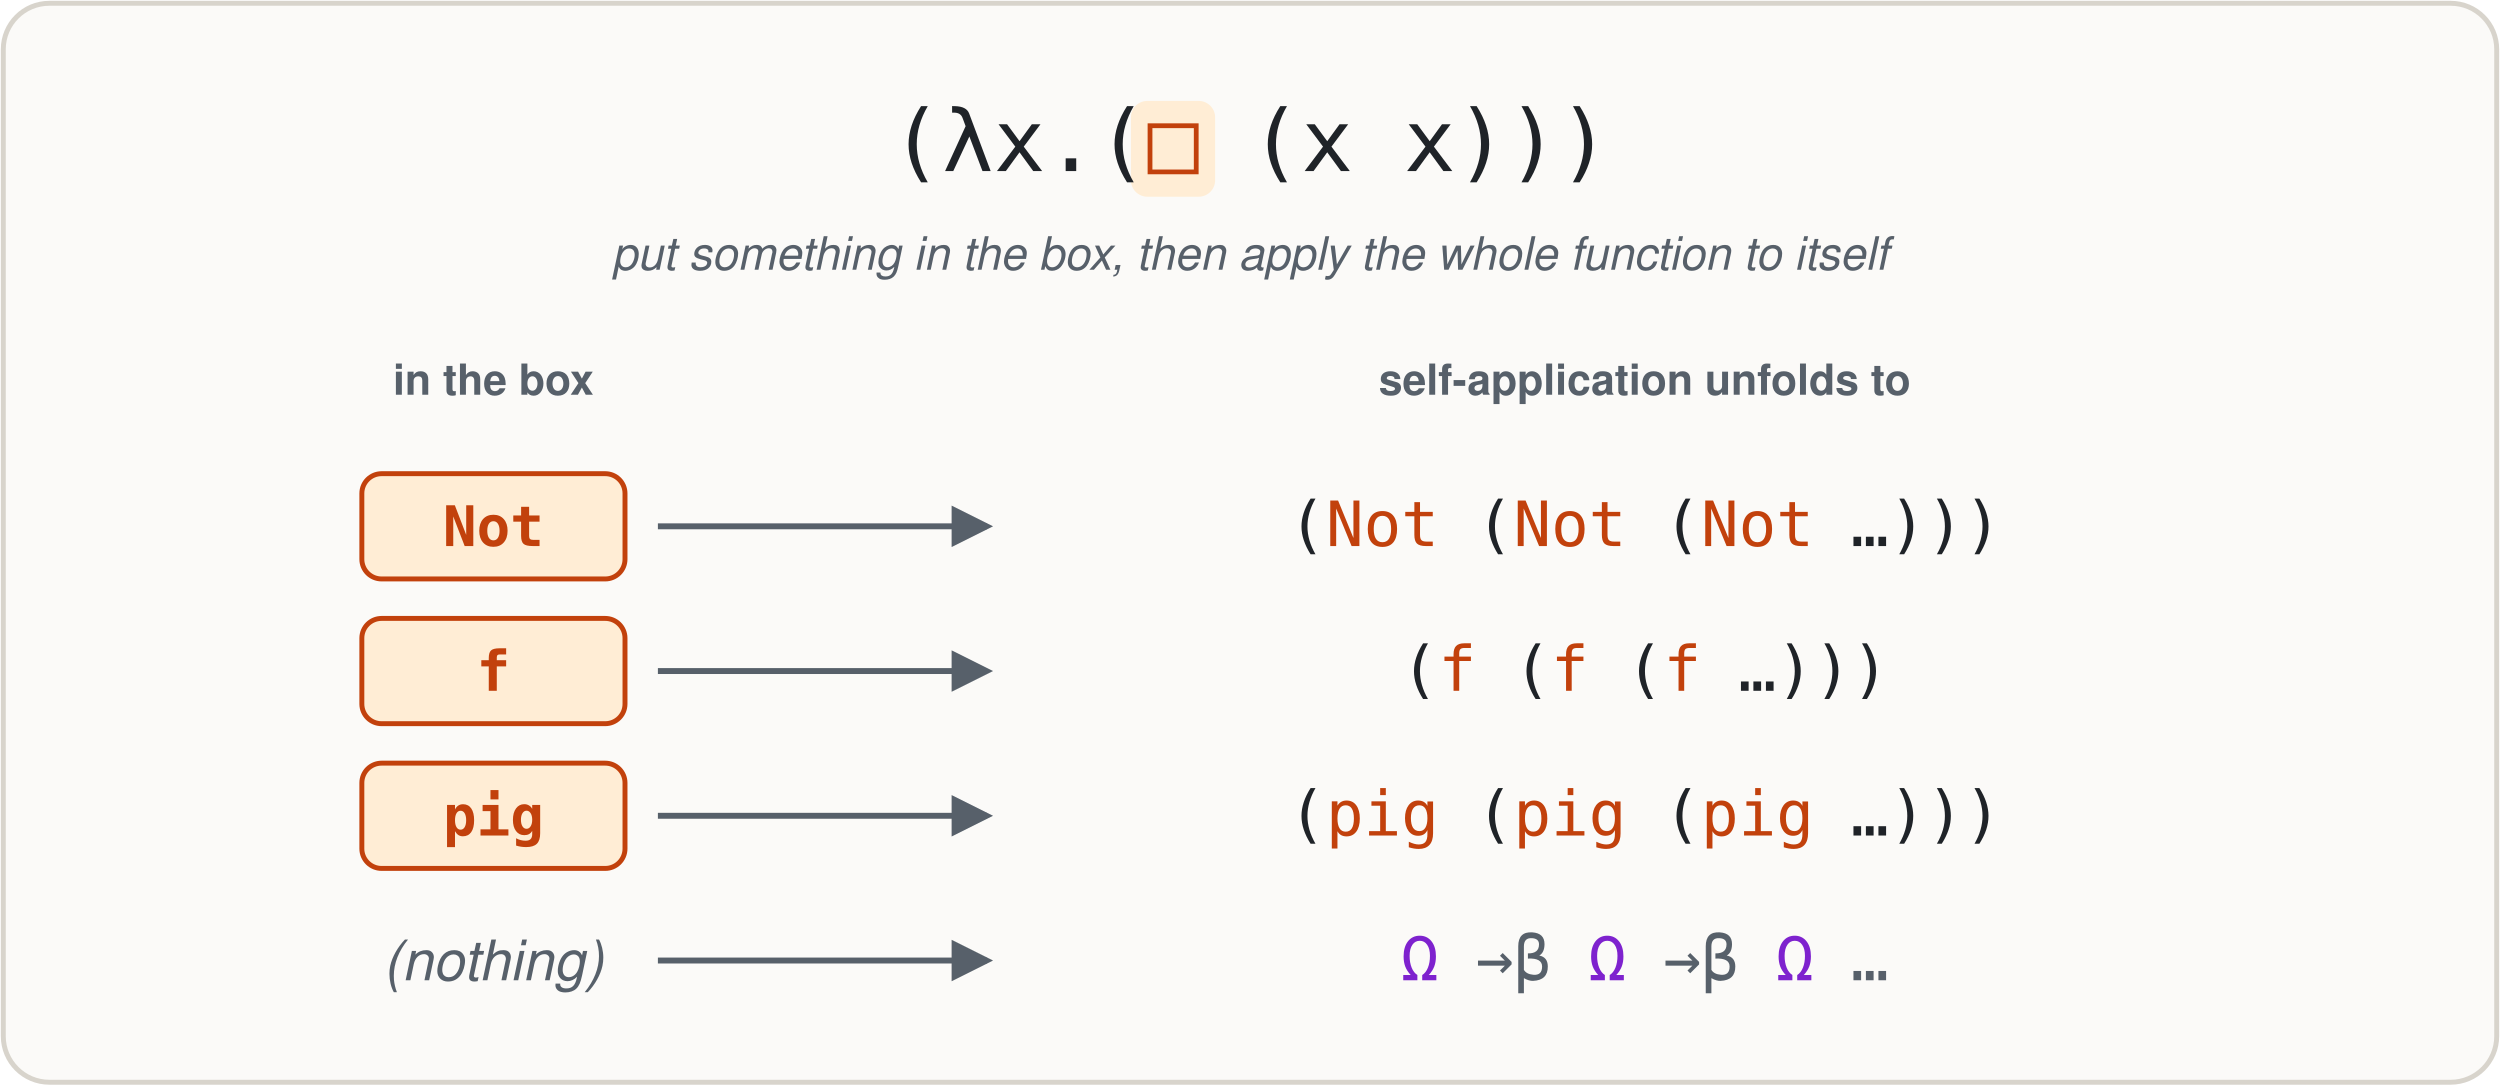
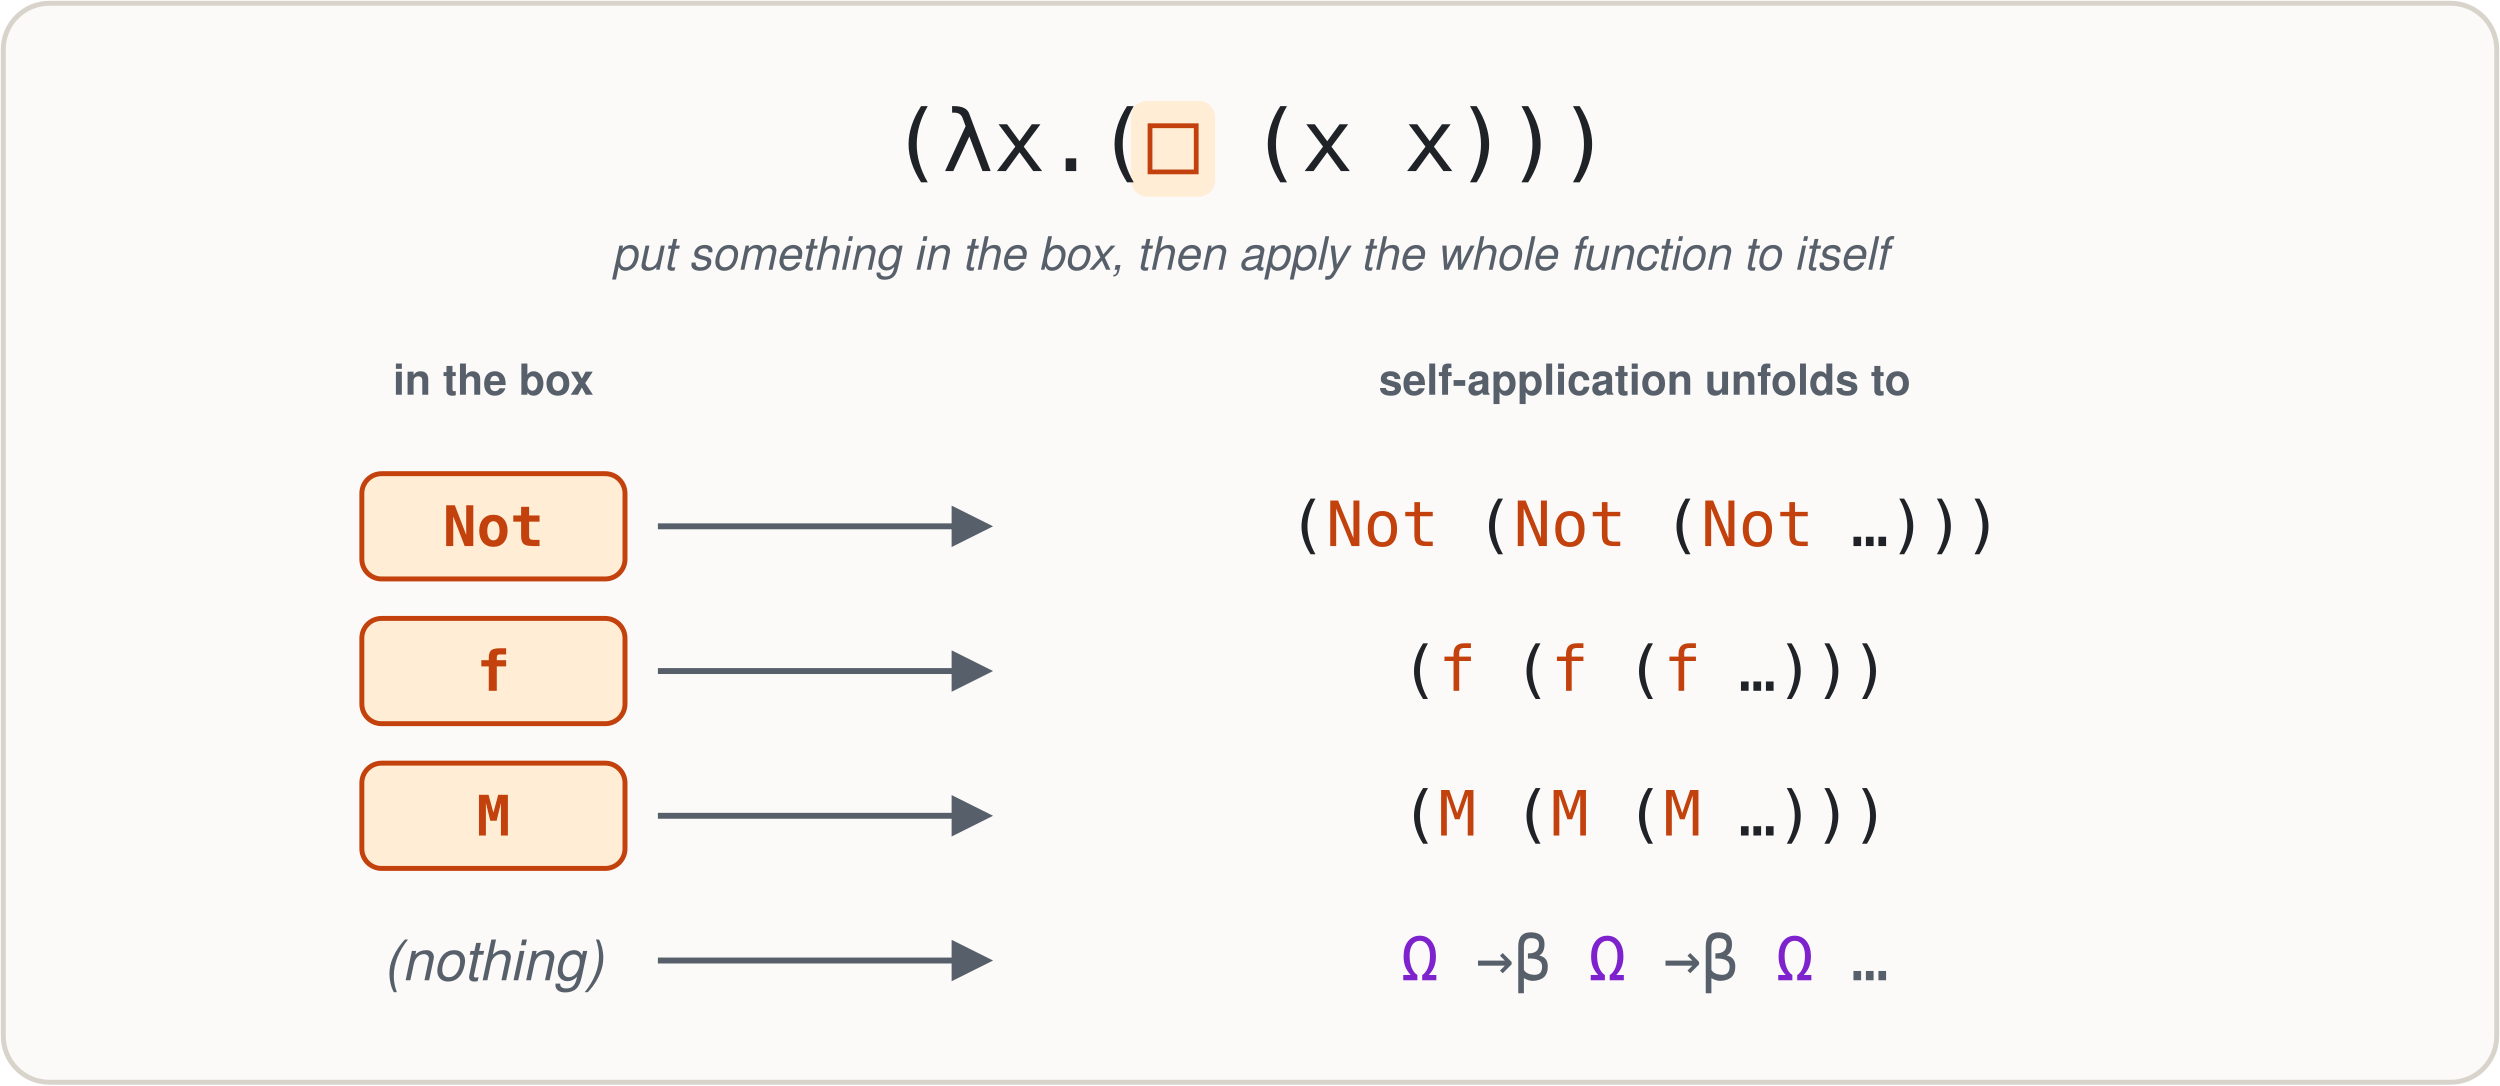
<svg xmlns="http://www.w3.org/2000/svg" viewBox="0 0 760 330" role="img" aria-label="Self-applying λx.(□ (x x)) repeats whatever is in the box">
  <defs>
    <marker id="ah57606a" viewBox="0 0 10 10" refX="8.5" refY="5" markerWidth="7" markerHeight="7" orient="auto-start-reverse">
      <path d="M0,0 L10,5 L0,10 z" fill="#57606a" />
    </marker>
  </defs>
  <rect x="1" y="1" width="758" height="328" rx="14" fill="#fbfaf8" stroke="#d8d4cc" stroke-width="1.5" />
  <g transform="translate(0,0)">
    <rect x="343.8" y="30.68" width="25.6" height="29.12" rx="5" fill="#ffedd5" stroke="none" stroke-width="0" />
    <text y="52" font-family="ui-monospace, SFMono-Regular, Menlo, Consolas, 'DejaVu Sans Mono', monospace" font-size="26">
      <tspan x="270.8 286.4 302.0 317.6 333.2" fill="#1f2328" font-weight="normal">(λx.(</tspan>
      <tspan x="348.8" fill="#c2410c" font-weight="700">□</tspan>
      <tspan x="380.0 395.6" fill="#1f2328" font-weight="normal">(x</tspan>
      <tspan x="426.8 442.4 458.0 473.6" fill="#1f2328" font-weight="normal">x)))</tspan>
    </text>
    <text x="380" y="82" font-family="system-ui, -apple-system, 'Segoe UI', Helvetica, Arial, sans-serif" font-size="14" fill="#57606a" text-anchor="middle" font-weight="normal" font-style="italic">put something in the box, then apply the whole function to itself</text>
    <text x="150" y="120" font-family="system-ui, -apple-system, 'Segoe UI', Helvetica, Arial, sans-serif" font-size="13" fill="#57606a" text-anchor="middle" font-weight="600">in the box</text>
    <text x="500" y="120" font-family="system-ui, -apple-system, 'Segoe UI', Helvetica, Arial, sans-serif" font-size="13" fill="#57606a" text-anchor="middle" font-weight="600">self-application unfolds to</text>
    <rect x="110" y="144" width="80" height="32" rx="6" fill="#ffedd5" stroke="#c2410c" stroke-width="1.5" />
    <text x="150" y="166" font-family="ui-monospace, SFMono-Regular, Menlo, Consolas, 'DejaVu Sans Mono', monospace" font-size="17" fill="#c2410c" text-anchor="middle" font-weight="700">Not</text>
    <text y="166" font-family="ui-monospace, SFMono-Regular, Menlo, Consolas, 'DejaVu Sans Mono', monospace" font-size="19">
      <tspan x="391.7" fill="#1f2328" font-weight="normal">(</tspan>
      <tspan x="403.1 414.5 425.9" fill="#c2410c" font-weight="normal">Not</tspan>
      <tspan x="448.7" fill="#1f2328" font-weight="normal">(</tspan>
      <tspan x="460.1 471.5 482.9" fill="#c2410c" font-weight="normal">Not</tspan>
      <tspan x="505.7" fill="#1f2328" font-weight="normal">(</tspan>
      <tspan x="517.1 528.5 539.9" fill="#c2410c" font-weight="normal">Not</tspan>
      <tspan x="562.7 574.1 585.5 596.9" fill="#1f2328" font-weight="normal">…)))</tspan>
    </text>
    <line x1="200" y1="160" x2="300" y2="160" stroke="#57606a" stroke-width="1.8" marker-end="url(#ah57606a)" />
    <rect x="110" y="188" width="80" height="32" rx="6" fill="#ffedd5" stroke="#c2410c" stroke-width="1.5" />
    <text x="150" y="210" font-family="ui-monospace, SFMono-Regular, Menlo, Consolas, 'DejaVu Sans Mono', monospace" font-size="17" fill="#c2410c" text-anchor="middle" font-weight="700">f</text>
    <text y="210" font-family="ui-monospace, SFMono-Regular, Menlo, Consolas, 'DejaVu Sans Mono', monospace" font-size="19">
      <tspan x="425.9" fill="#1f2328" font-weight="normal">(</tspan>
      <tspan x="437.3" fill="#c2410c" font-weight="normal">f</tspan>
      <tspan x="460.1" fill="#1f2328" font-weight="normal">(</tspan>
      <tspan x="471.5" fill="#c2410c" font-weight="normal">f</tspan>
      <tspan x="494.3" fill="#1f2328" font-weight="normal">(</tspan>
      <tspan x="505.7" fill="#c2410c" font-weight="normal">f</tspan>
      <tspan x="528.5 539.9 551.3 562.7" fill="#1f2328" font-weight="normal">…)))</tspan>
    </text>
    <line x1="200" y1="204" x2="300" y2="204" stroke="#57606a" stroke-width="1.8" marker-end="url(#ah57606a)" />
    <rect x="110" y="232" width="80" height="32" rx="6" fill="#ffedd5" stroke="#c2410c" stroke-width="1.5" />
-     <text x="150" y="254" font-family="ui-monospace, SFMono-Regular, Menlo, Consolas, 'DejaVu Sans Mono', monospace" font-size="17" fill="#c2410c" text-anchor="middle" font-weight="700">pig</text>
+     <text x="150" y="254" font-family="ui-monospace, SFMono-Regular, Menlo, Consolas, 'DejaVu Sans Mono', monospace" font-size="17" fill="#c2410c" text-anchor="middle" font-weight="700">M</text>
    <text y="254" font-family="ui-monospace, SFMono-Regular, Menlo, Consolas, 'DejaVu Sans Mono', monospace" font-size="19">
-       <tspan x="391.7" fill="#1f2328" font-weight="normal">(</tspan>
-       <tspan x="403.1 414.5 425.9" fill="#c2410c" font-weight="normal">pig</tspan>
-       <tspan x="448.7" fill="#1f2328" font-weight="normal">(</tspan>
-       <tspan x="460.1 471.5 482.9" fill="#c2410c" font-weight="normal">pig</tspan>
-       <tspan x="505.7" fill="#1f2328" font-weight="normal">(</tspan>
-       <tspan x="517.1 528.5 539.9" fill="#c2410c" font-weight="normal">pig</tspan>
-       <tspan x="562.7 574.1 585.5 596.9" fill="#1f2328" font-weight="normal">…)))</tspan>
+       <tspan x="425.9" fill="#1f2328" font-weight="normal">(</tspan>
+       <tspan x="437.3" fill="#c2410c" font-weight="normal">M</tspan>
+       <tspan x="460.1" fill="#1f2328" font-weight="normal">(</tspan>
+       <tspan x="471.5" fill="#c2410c" font-weight="normal">M</tspan>
+       <tspan x="494.3" fill="#1f2328" font-weight="normal">(</tspan>
+       <tspan x="505.7" fill="#c2410c" font-weight="normal">M</tspan>
+       <tspan x="528.5 539.9 551.3 562.7" fill="#1f2328" font-weight="normal">…)))</tspan>
    </text>
    <line x1="200" y1="248" x2="300" y2="248" stroke="#57606a" stroke-width="1.8" marker-end="url(#ah57606a)" />
    <text x="150" y="298" font-family="system-ui, -apple-system, 'Segoe UI', Helvetica, Arial, sans-serif" font-size="17" fill="#57606a" text-anchor="middle" font-weight="normal" font-style="italic">(nothing)</text>
    <text y="298" font-family="ui-monospace, SFMono-Regular, Menlo, Consolas, 'DejaVu Sans Mono', monospace" font-size="19">
      <tspan x="425.9" fill="#7e22ce" font-weight="normal">Ω</tspan>
      <tspan x="448.7 460.1" fill="#57606a" font-weight="normal">→β</tspan>
      <tspan x="482.9" fill="#7e22ce" font-weight="normal">Ω</tspan>
      <tspan x="505.7 517.1" fill="#57606a" font-weight="normal">→β</tspan>
      <tspan x="539.9" fill="#7e22ce" font-weight="normal">Ω</tspan>
      <tspan x="562.7" fill="#57606a" font-weight="normal">…</tspan>
    </text>
    <line x1="200" y1="292" x2="300" y2="292" stroke="#57606a" stroke-width="1.8" marker-end="url(#ah57606a)" />
  </g>
</svg>
